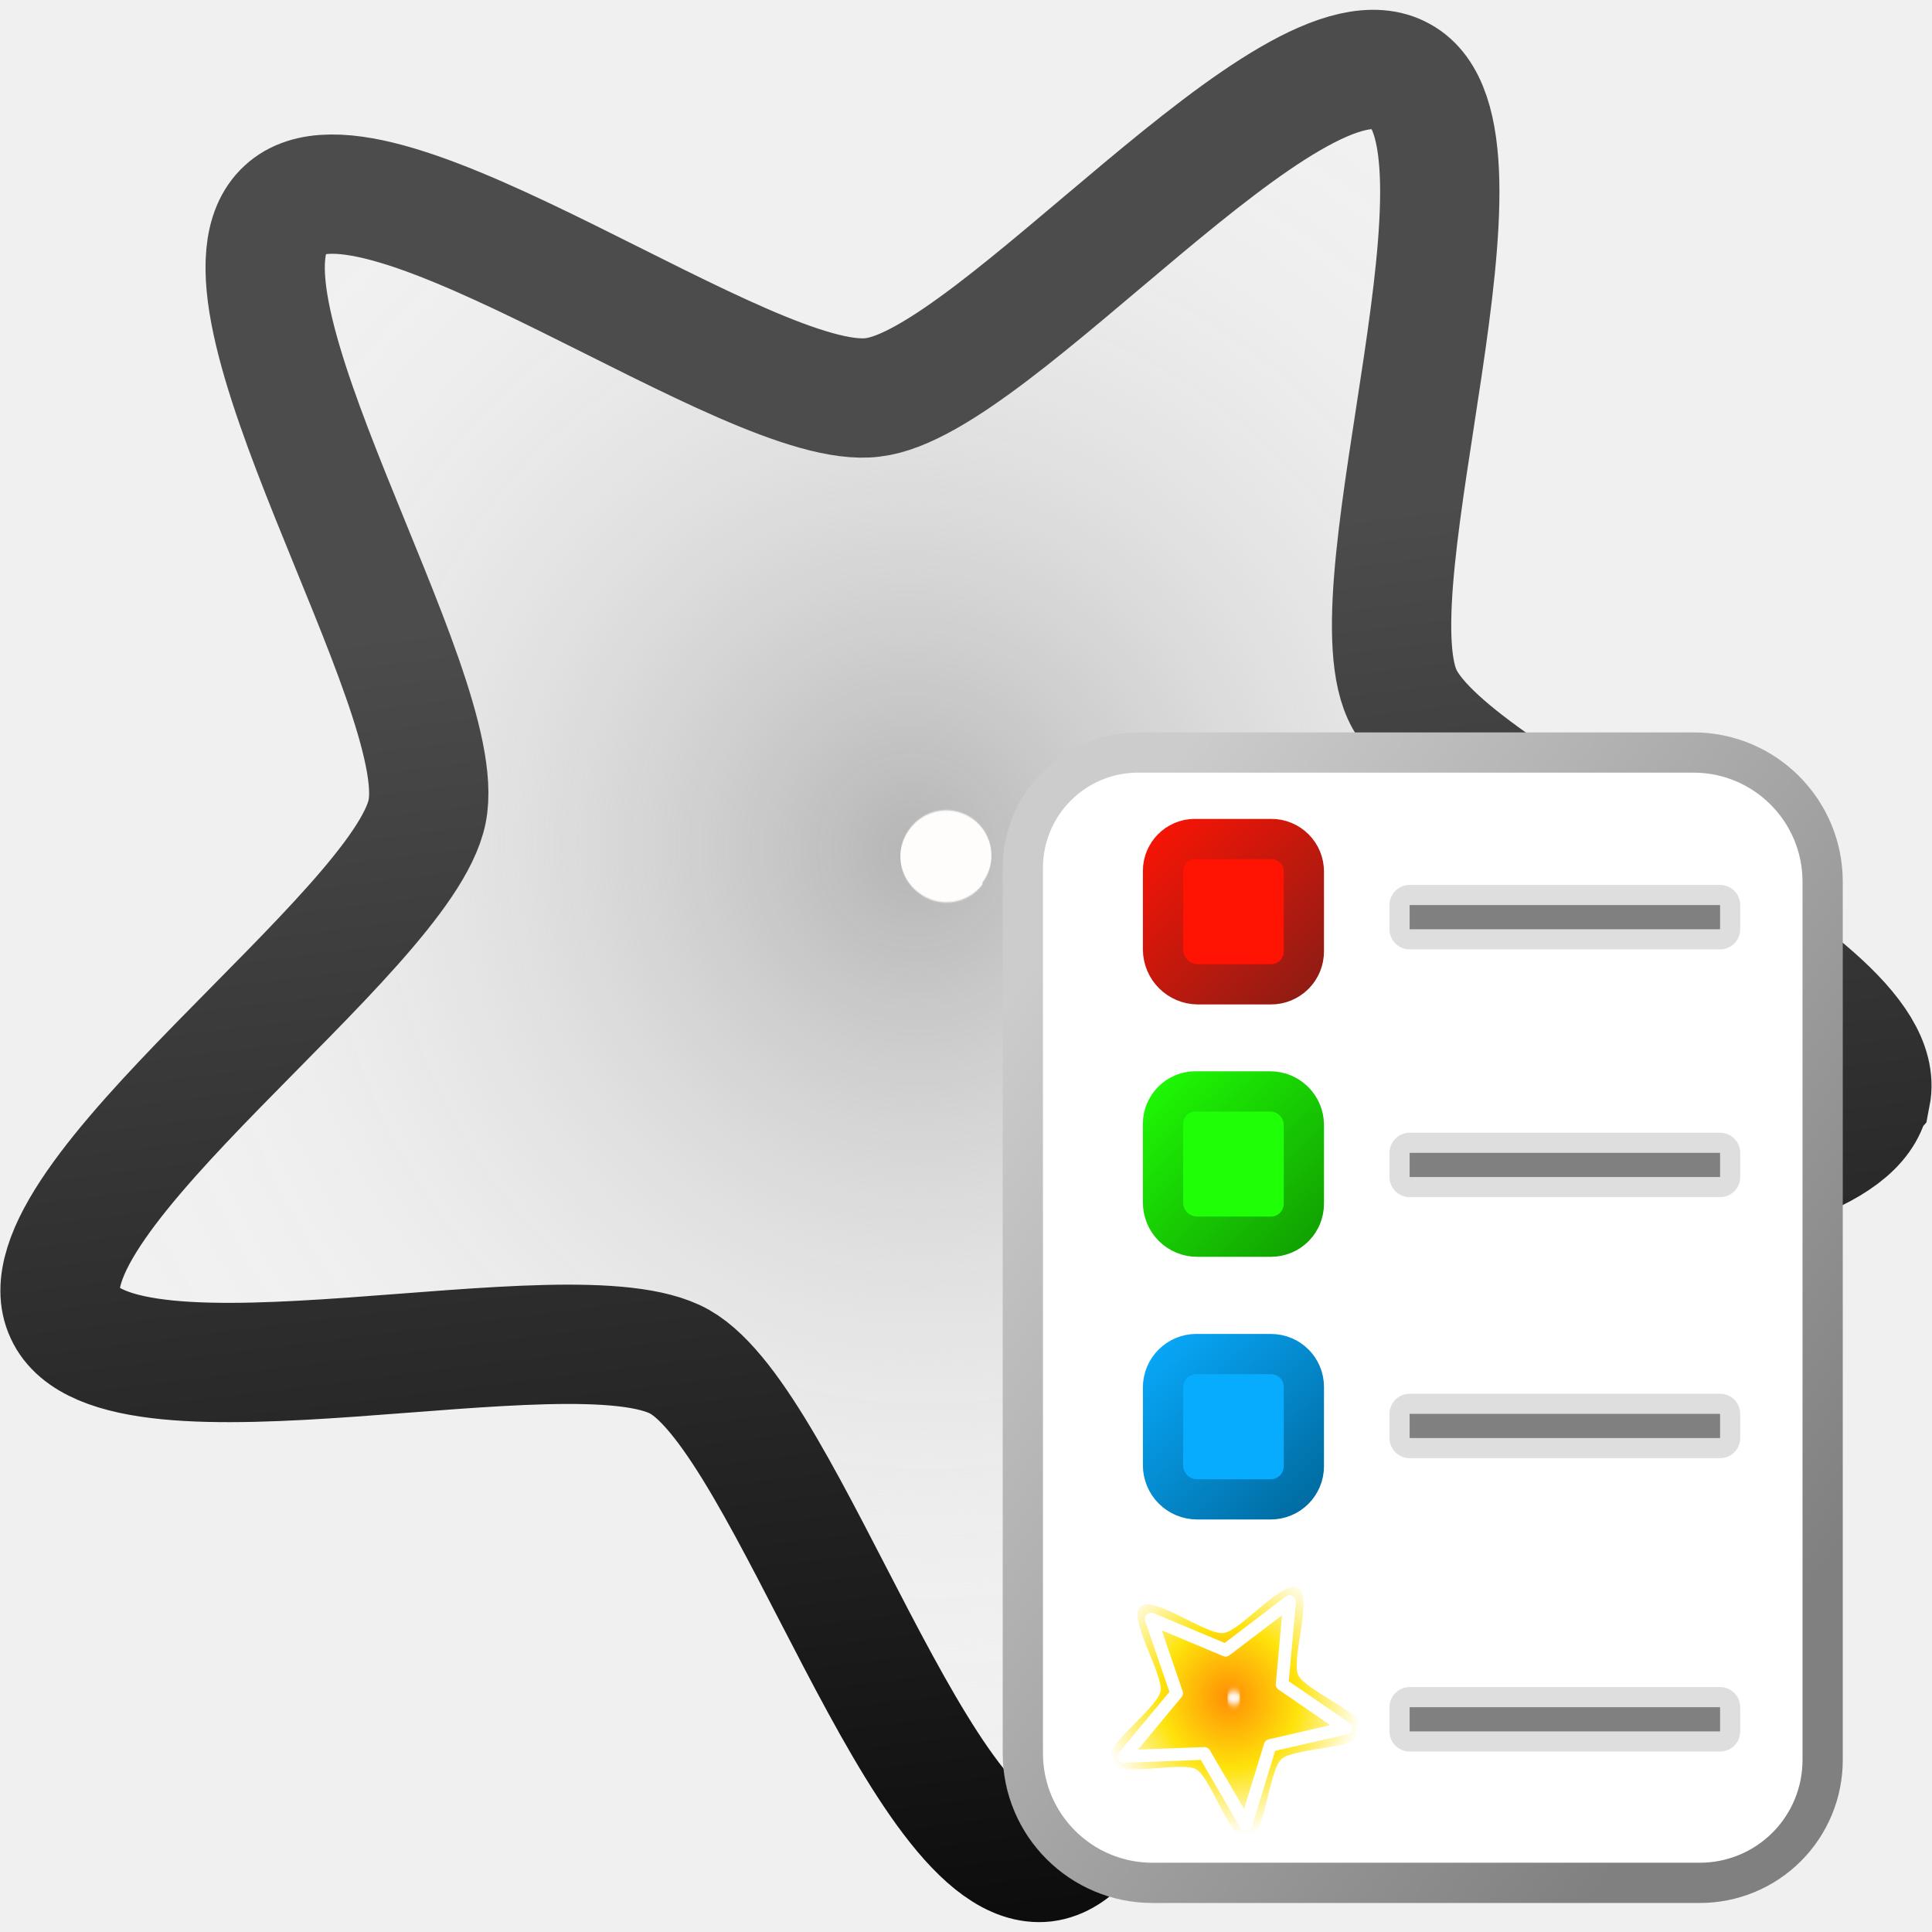
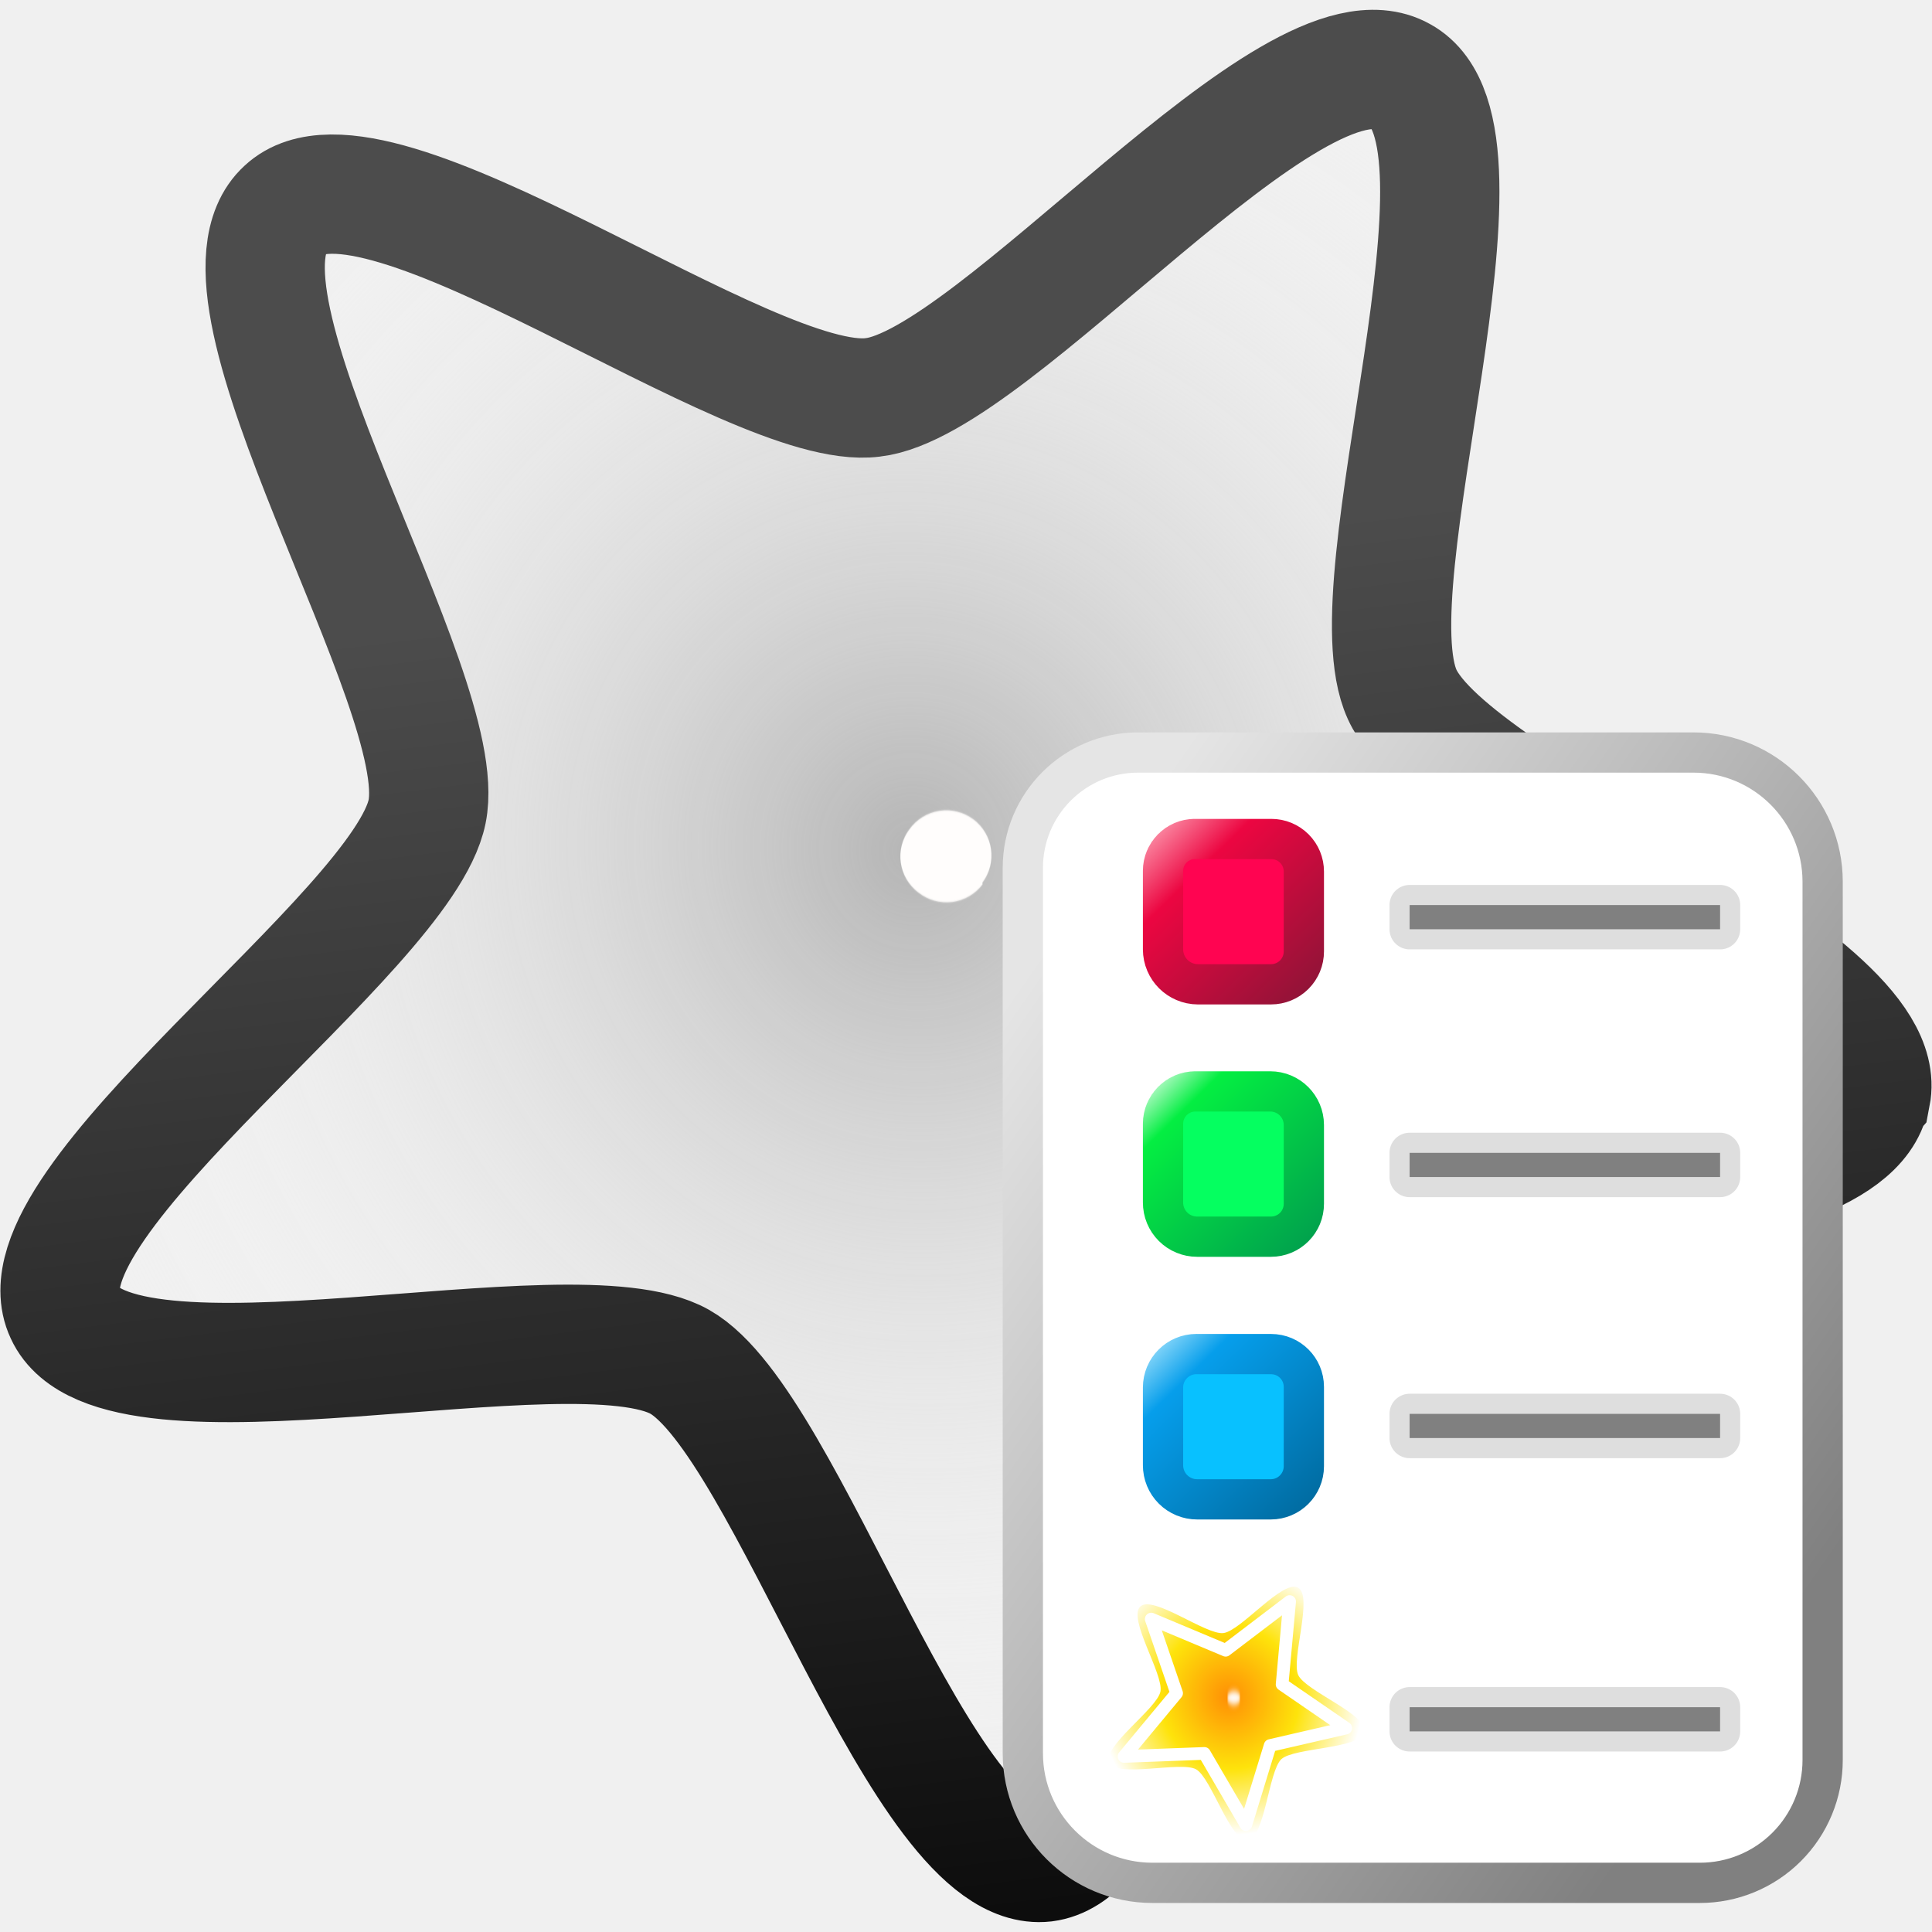
<svg xmlns="http://www.w3.org/2000/svg" xmlns:xlink="http://www.w3.org/1999/xlink" width="48" height="48">
  <defs>
-     <linearGradient id="g">
-       <stop offset="0" stop-color="#08acff" />
-       <stop offset="1" stop-color="#069" />
-     </linearGradient>
-     <linearGradient id="f">
-       <stop offset="0" stop-color="#1fff05" />
-       <stop offset="1" stop-color="#109900" />
-     </linearGradient>
-     <linearGradient id="e">
-       <stop offset="0" stop-color="#ff1404" />
-       <stop offset="1" stop-color="#861d15" />
-     </linearGradient>
    <linearGradient id="c">
-       <stop offset="0" stop-color="#ccc" />
+       <stop offset="0" stop-color="#e5e5e5" />
      <stop offset="1" stop-color="gray" />
    </linearGradient>
    <linearGradient id="a">
      <stop offset="0" stop-color="#4c4c4c" />
      <stop offset="1" stop-color="#0d0d0d" />
    </linearGradient>
-     <linearGradient xlink:href="#c" id="B" x1="25.47" y1="24.208" x2="45.783" y2="38.346" gradientUnits="userSpaceOnUse" />
+     <linearGradient xlink:href="#c" id="C" x1="25.47" y1="24.208" x2="45.783" y2="38.346" gradientUnits="userSpaceOnUse" />
    <linearGradient id="d">
      <stop offset="0" stop-color="#ff8f05" />
      <stop offset=".522" stop-color="#fee30b" />
      <stop offset="1" stop-color="#fff" />
    </linearGradient>
-     <linearGradient xlink:href="#e" id="C" x1="28.395" y1="20.758" x2="32.894" y2="25.368" gradientUnits="userSpaceOnUse" />
-     <linearGradient xlink:href="#f" id="D" x1="28.395" y1="27.368" x2="32.894" y2="31.977" gradientUnits="userSpaceOnUse" />
-     <linearGradient xlink:href="#g" id="E" x1="28.395" y1="33.894" x2="32.894" y2="38.503" gradientUnits="userSpaceOnUse" />
-     <linearGradient id="x">
+     <linearGradient id="v">
      <stop offset="0" stop-color="#b5b5b5" />
      <stop offset="1" stop-color="#fff" stop-opacity="0" />
    </linearGradient>
-     <linearGradient xlink:href="#a" id="z" x1="5.83" x2="12.91" y1="6.7" y2="13.2" gradientUnits="userSpaceOnUse" gradientTransform="matrix(2.647 2.2616 -2.267 2.6553 22.262 -16.865)" />
-     <radialGradient xlink:href="#d" id="F" cx="7.18" cy="8.2" r="6.59" fx="7.18" fy="8.2" gradientTransform="matrix(.9 .5558 -.5314 .8606 5.08 -2.85)" gradientUnits="userSpaceOnUse" />
-     <radialGradient xlink:href="#x" id="y" cx="7.18" cy="8.2" r="6.59" fx="7.18" fy="8.2" gradientTransform="matrix(1.1223 3.51126 -3.3576 1.08334 42.17 -12.943)" gradientUnits="userSpaceOnUse" />
-     <filter id="G" width="1.832" height="1.832" x="-.416" y="-.416" color-interpolation-filters="sRGB">
+     <linearGradient xlink:href="#a" id="A" x1="5.83" x2="12.91" y1="6.7" y2="13.2" gradientUnits="userSpaceOnUse" gradientTransform="matrix(2.647 2.2616 -2.267 2.6553 22.262 -16.865)" />
+     <linearGradient xlink:href="#w" id="F" x1="28.395" y1="33.894" x2="32.894" y2="38.503" gradientUnits="userSpaceOnUse" gradientTransform="translate(0 -.752)" />
+     <linearGradient id="w">
+       <stop offset="0" stop-color="#bbedff" />
+       <stop offset=".24" stop-color="#069eeb" />
+       <stop offset="1" stop-color="#069" />
+     </linearGradient>
+     <linearGradient xlink:href="#x" id="E" x1="28.395" y1="27.368" x2="32.894" y2="31.977" gradientUnits="userSpaceOnUse" gradientTransform="translate(0 -.752)" />
+     <linearGradient id="x">
+       <stop offset="0" stop-color="#fff" />
+       <stop offset=".217" stop-color="#04ee42" />
+       <stop offset="1" stop-color="#00994e" />
+     </linearGradient>
+     <linearGradient xlink:href="#y" id="D" x1="28.395" y1="20.758" x2="32.894" y2="25.368" gradientUnits="userSpaceOnUse" gradientTransform="translate(0 -.413)" />
+     <linearGradient id="y">
+       <stop offset="0" stop-color="#ffb0bf" />
+       <stop offset=".294" stop-color="#ec0641" />
+       <stop offset="1" stop-color="#861536" />
+     </linearGradient>
+     <radialGradient xlink:href="#d" id="G" cx="7.18" cy="8.2" r="6.59" fx="7.18" fy="8.2" gradientTransform="matrix(.9 .5558 -.5314 .8606 5.08 -2.85)" gradientUnits="userSpaceOnUse" />
+     <radialGradient xlink:href="#v" id="z" cx="7.18" cy="8.2" r="6.59" fx="7.18" fy="8.2" gradientTransform="matrix(1.1223 3.51126 -3.3576 1.08334 42.17 -12.943)" gradientUnits="userSpaceOnUse" />
+     <filter id="H" width="1.832" height="1.832" x="-.416" y="-.416" color-interpolation-filters="sRGB">
      <feGaussianBlur stdDeviation=".13" />
    </filter>
-     <filter id="A" width="1.04" height="1.04" x="-.02" y="-.02" color-interpolation-filters="sRGB">
+     <filter id="B" width="1.04" height="1.04" x="-.02" y="-.02" color-interpolation-filters="sRGB">
      <feGaussianBlur stdDeviation=".006" />
    </filter>
    <path fill="#fffdfc" d="M8.5 7.99a.37.37 0 0 1-.38.37.37.37 0 0 1-.37-.37.37.37 0 0 1 .37-.38.37.37 0 0 1 .37.37" id="reuse-0" />
  </defs>
-   <path fill="url(#y)" fill-rule="evenodd" stroke="url(#z)" stroke-width="2.964" d="M46.46 27.232c-.58 3.04-12.321 2.743-14.585 4.805-2.26 2.11-2.886 13.836-5.921 14.228-3.04.342-6.382-10.917-9.07-12.434-2.662-1.493-13.993 1.591-15.272-1.2-1.302-2.765 8.392-9.454 9-12.471.606-3.017-5.816-12.867-3.53-14.955 2.237-2.084 11.565 5.06 14.6 4.668 3.04-.343 10.441-9.495 13.13-7.978 2.684 1.467-1.254 12.567.025 15.36 1.279 2.79 12.231 6.96 11.647 9.95z" enable-background="accumulate" overflow="visible" style="marker:none" />
-   <use fill-rule="evenodd" filter="url(#A)" transform="rotate(36.96 28.483 21.055)scale(3.0331)" style="mix-blend-mode:normal" xlink:href="#reuse-0" />
+   <path fill="url(#z)" fill-rule="evenodd" stroke="url(#A)" stroke-width="2.964" d="M46.46 27.232c-.58 3.04-12.321 2.743-14.585 4.805-2.26 2.11-2.886 13.836-5.921 14.228-3.04.342-6.382-10.917-9.07-12.434-2.662-1.493-13.993 1.591-15.272-1.2-1.302-2.765 8.392-9.454 9-12.471.606-3.017-5.816-12.867-3.53-14.955 2.237-2.084 11.565 5.06 14.6 4.668 3.04-.343 10.441-9.495 13.13-7.978 2.684 1.467-1.254 12.567.025 15.36 1.279 2.79 12.231 6.96 11.647 9.95z" enable-background="accumulate" overflow="visible" style="marker:none" />
+   <use fill-rule="evenodd" filter="url(#B)" transform="rotate(36.96 28.483 21.055)scale(3.0331)" style="mix-blend-mode:normal" xlink:href="#reuse-0" />
  <g stroke-linecap="round" paint-order="markers stroke fill">
-     <path d="M28.278 19.196h13.796a2.71 2.71 45 0 1 2.709 2.708v21.824a2.55 2.55 135 0 1-2.552 2.551h-13.6a2.72 2.72 45 0 1-2.719-2.719V21.562a2.365 2.365 135 0 1 2.366-2.366z" fill="#fff" stroke="url(#B)" stroke-width="2" />
-     <path d="M29.685 21.758h1.901a.307.307 45 0 1 .308.308v1.985a.316.316 135 0 1-.317.317h-1.814a.37.37 45 0 1-.368-.368v-1.952a.29.29 135 0 1 .29-.29" transform="translate(0 -.413)" fill="#ff1404" stroke="url(#C)" stroke-width="2" stroke-linejoin="round" />
-     <path d="M29.698 28.368h1.862a.334.334 45 0 1 .334.334v1.958a.316.316 135 0 1-.317.317h-1.834a.347.347 45 0 1-.348-.348v-1.958a.303.303 135 0 1 .303-.303" transform="translate(0 -.752)" fill="#1fff05" stroke="url(#D)" stroke-width="2" stroke-linejoin="round" />
-     <path d="M29.725 34.894h1.855a.314.314 45 0 1 .314.314v1.972a.323.323 135 0 1-.323.323h-1.828a.347.347 45 0 1-.348-.348v-1.932a.33.33 135 0 1 .33-.33z" transform="translate(0 -.752)" fill="#08acff" stroke="url(#E)" stroke-width="2" stroke-linejoin="round" />
+     <path d="M28.278 19.196h13.796a2.71 2.71 45 0 1 2.709 2.708v21.824a2.55 2.55 135 0 1-2.552 2.551h-13.6a2.72 2.72 45 0 1-2.719-2.719V21.562a2.365 2.365 135 0 1 2.366-2.366z" fill="#fff" stroke="url(#C)" stroke-width="2" />
+     <path d="M29.685 21.345h1.901a.307.307 0 0 1 .308.308v1.985a.316.316 0 0 1-.317.317h-1.814a.37.37 0 0 1-.368-.368v-1.952a.29.29 0 0 1 .29-.29" fill="#ff0451" stroke="url(#D)" stroke-width="2" stroke-linejoin="round" />
+     <path d="M29.698 27.616h1.862a.334.334 0 0 1 .334.334v1.958a.316.316 0 0 1-.317.317h-1.834a.347.347 0 0 1-.348-.348v-1.958a.303.303 0 0 1 .303-.303" fill="#05ff60" stroke="url(#E)" stroke-width="2" stroke-linejoin="round" />
+     <path d="M29.725 34.142h1.855a.314.314 0 0 1 .314.314v1.972a.323.323 0 0 1-.323.323h-1.828a.347.347 0 0 1-.348-.348v-1.932a.33.33 0 0 1 .33-.33z" fill="#08c1ff" stroke="url(#F)" stroke-width="2" stroke-linejoin="round" />
    <path d="M35.022 22.486h7.713v.601h-7.713zm0 6.156h7.713v.601h-7.713zm0 6.485h7.713v.601h-7.713zm0 7.288h7.713v.601h-7.713z" fill="gray" stroke="#000" stroke-linejoin="round" stroke-opacity=".13" />
  </g>
-   <path fill="url(#F)" fill-rule="evenodd" stroke="url(#linearGradient1)" stroke-width=".85" d="M13.51 5.1c.44.77-2.18 2.89-2.29 3.76-.1.88 1.95 3.55 1.36 4.2-.6.64-3.43-1.19-4.3-1.02-.86.17-2.76 2.95-3.56 2.58-.8-.36.07-3.62-.36-4.39S.69 8.51.8 7.63c.1-.87 3.47-1.05 4.06-1.7.6-.64.51-4.01 1.38-4.18.86-.18 2.07 2.97 2.87 3.34s3.97-.76 4.4 0z" enable-background="accumulate" overflow="visible" style="marker:none" transform="matrix(.3741 .31963 -.3204 .37527 30.477 36.794)" />
+   <path fill="url(#G)" fill-rule="evenodd" stroke="url(#linearGradient1)" stroke-width=".85" d="M13.51 5.1c.44.77-2.18 2.89-2.29 3.76-.1.88 1.95 3.55 1.36 4.2-.6.64-3.43-1.19-4.3-1.02-.86.17-2.76 2.95-3.56 2.58-.8-.36.07-3.62-.36-4.39S.69 8.51.8 7.63c.1-.87 3.47-1.05 4.06-1.7.6-.64.51-4.01 1.38-4.18.86-.18 2.07 2.97 2.87 3.34s3.97-.76 4.4 0z" enable-background="accumulate" overflow="visible" style="marker:none" transform="matrix(.3741 .31963 -.3204 .37527 30.477 36.794)" />
  <path fill="none" stroke="#fff" stroke-linejoin="round" stroke-width="2.23" d="m43.15 26.6-13.29 3.06-4.27 13.9-7.3-12.51-14.12.53 9.24-11.12L8.95 7.43l13.08 5.48 11.25-8.56-1.32 14.56Z" enable-background="accumulate" overflow="visible" style="marker:none" transform="translate(27.337 39.175)scale(.14133)" />
-   <use fill-rule="evenodd" filter="url(#G)" transform="rotate(36.96 -40.92 63.454)scale(.42867)" xlink:href="#reuse-0" />
+   <use fill-rule="evenodd" filter="url(#H)" transform="rotate(36.96 -40.92 63.454)scale(.42867)" xlink:href="#reuse-0" />
</svg>
